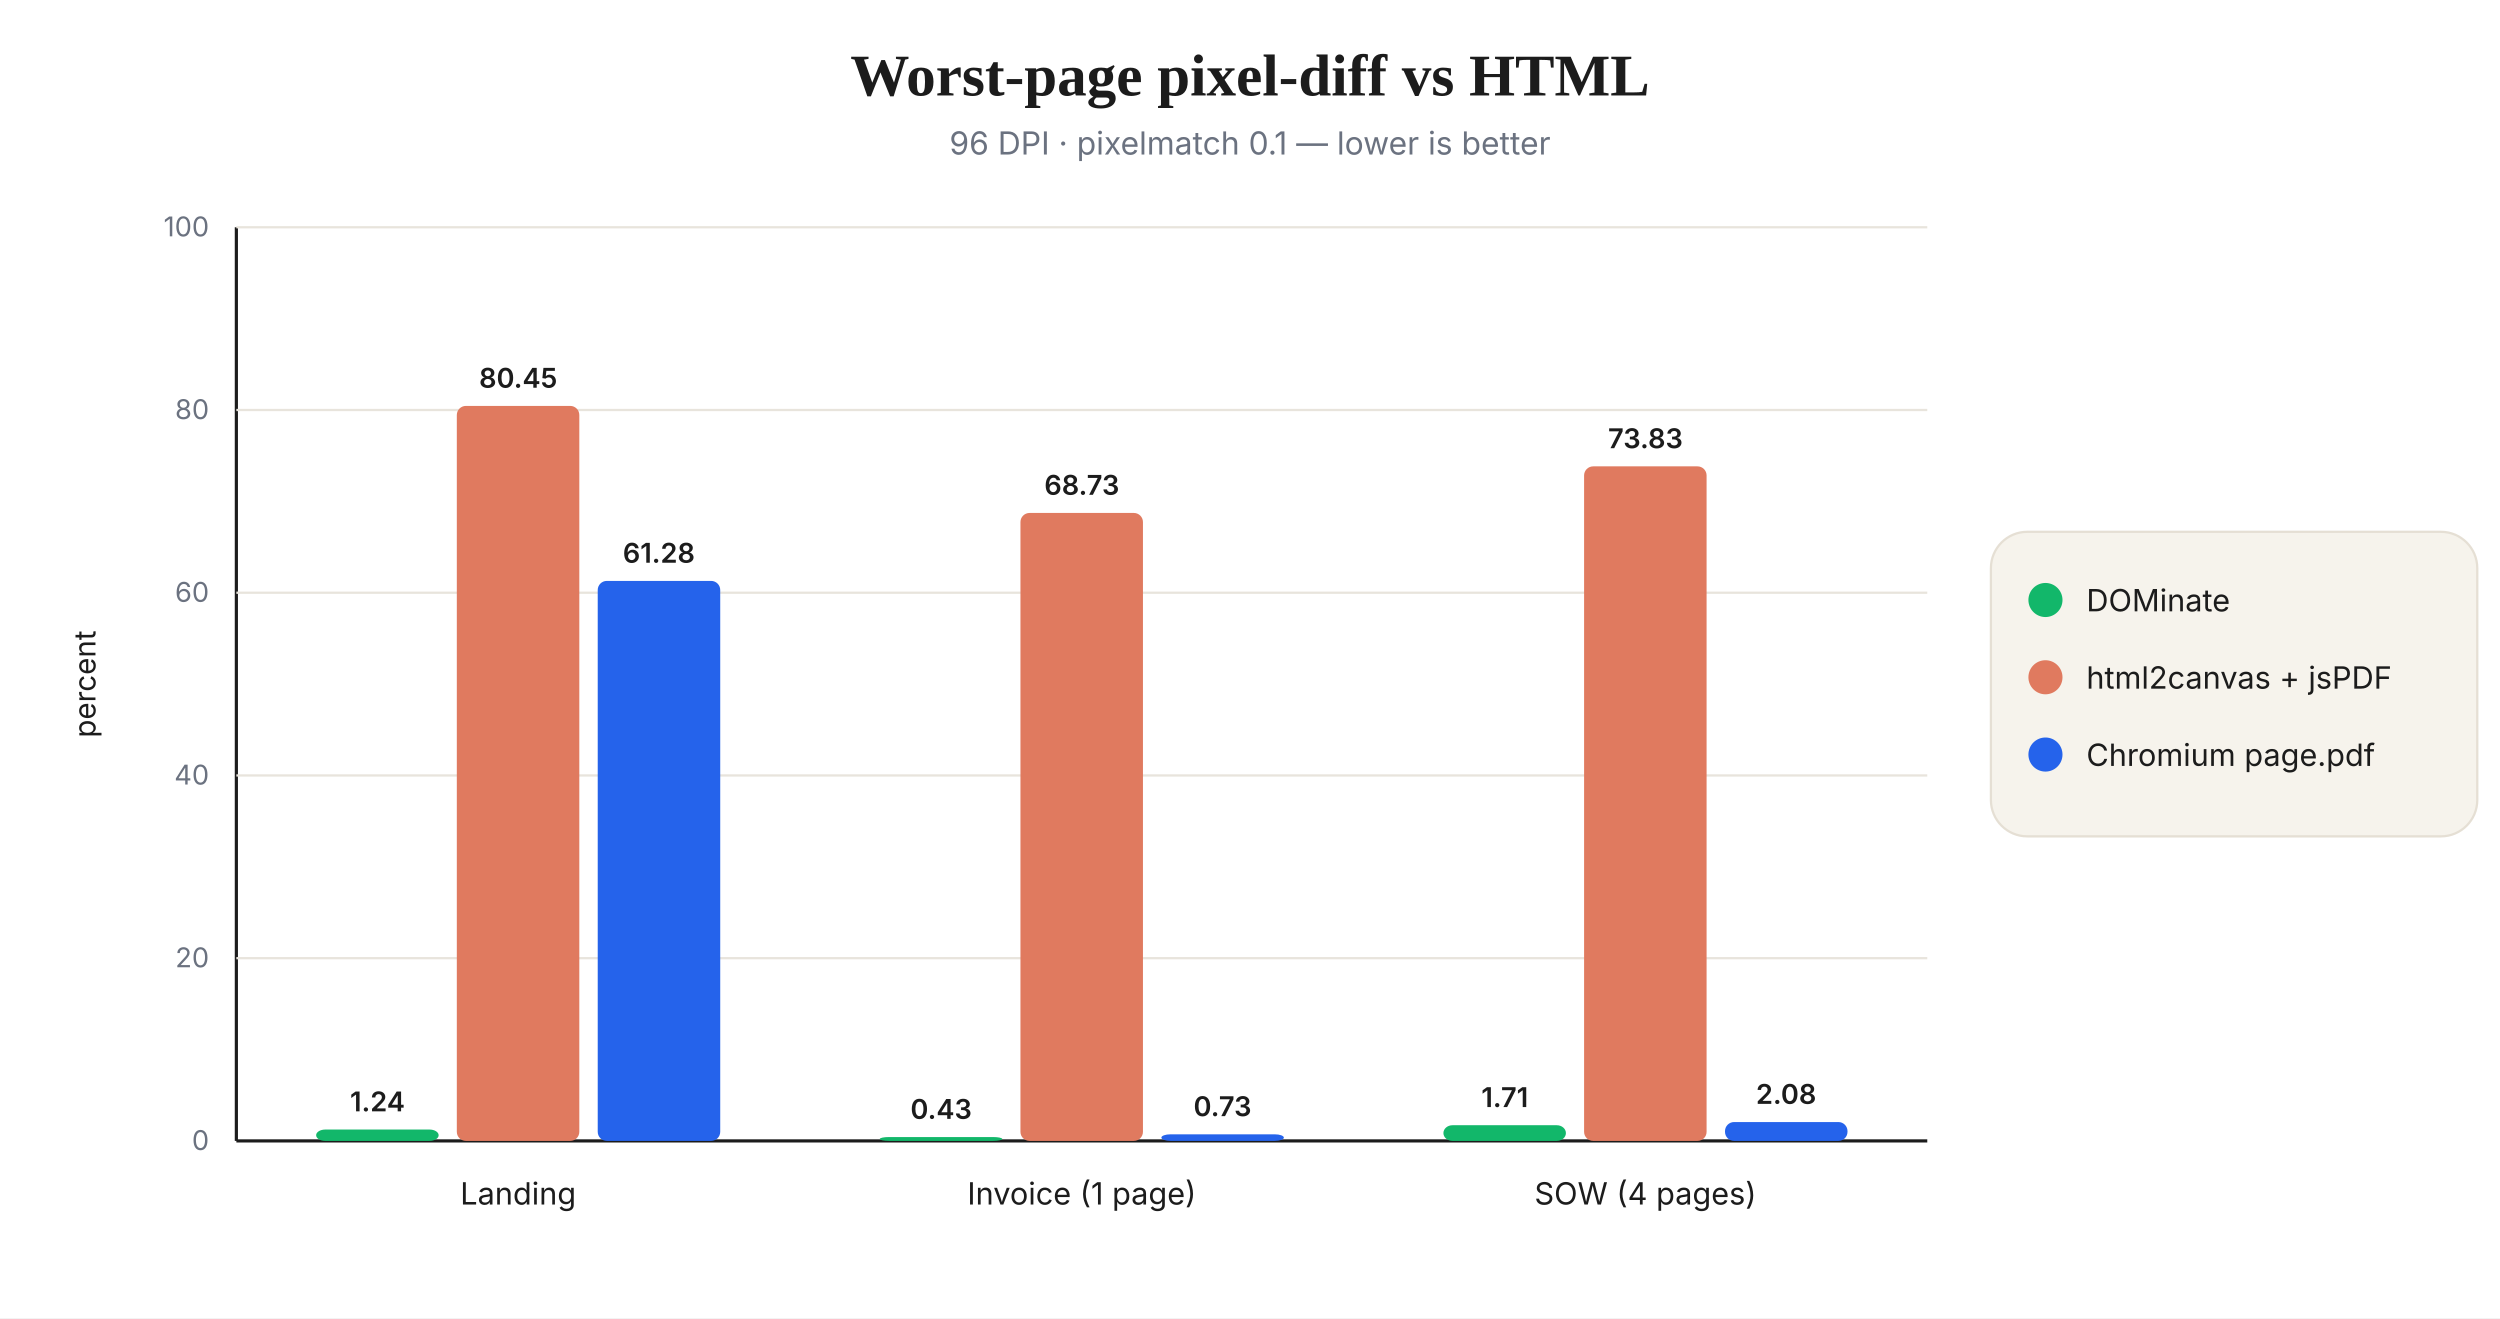
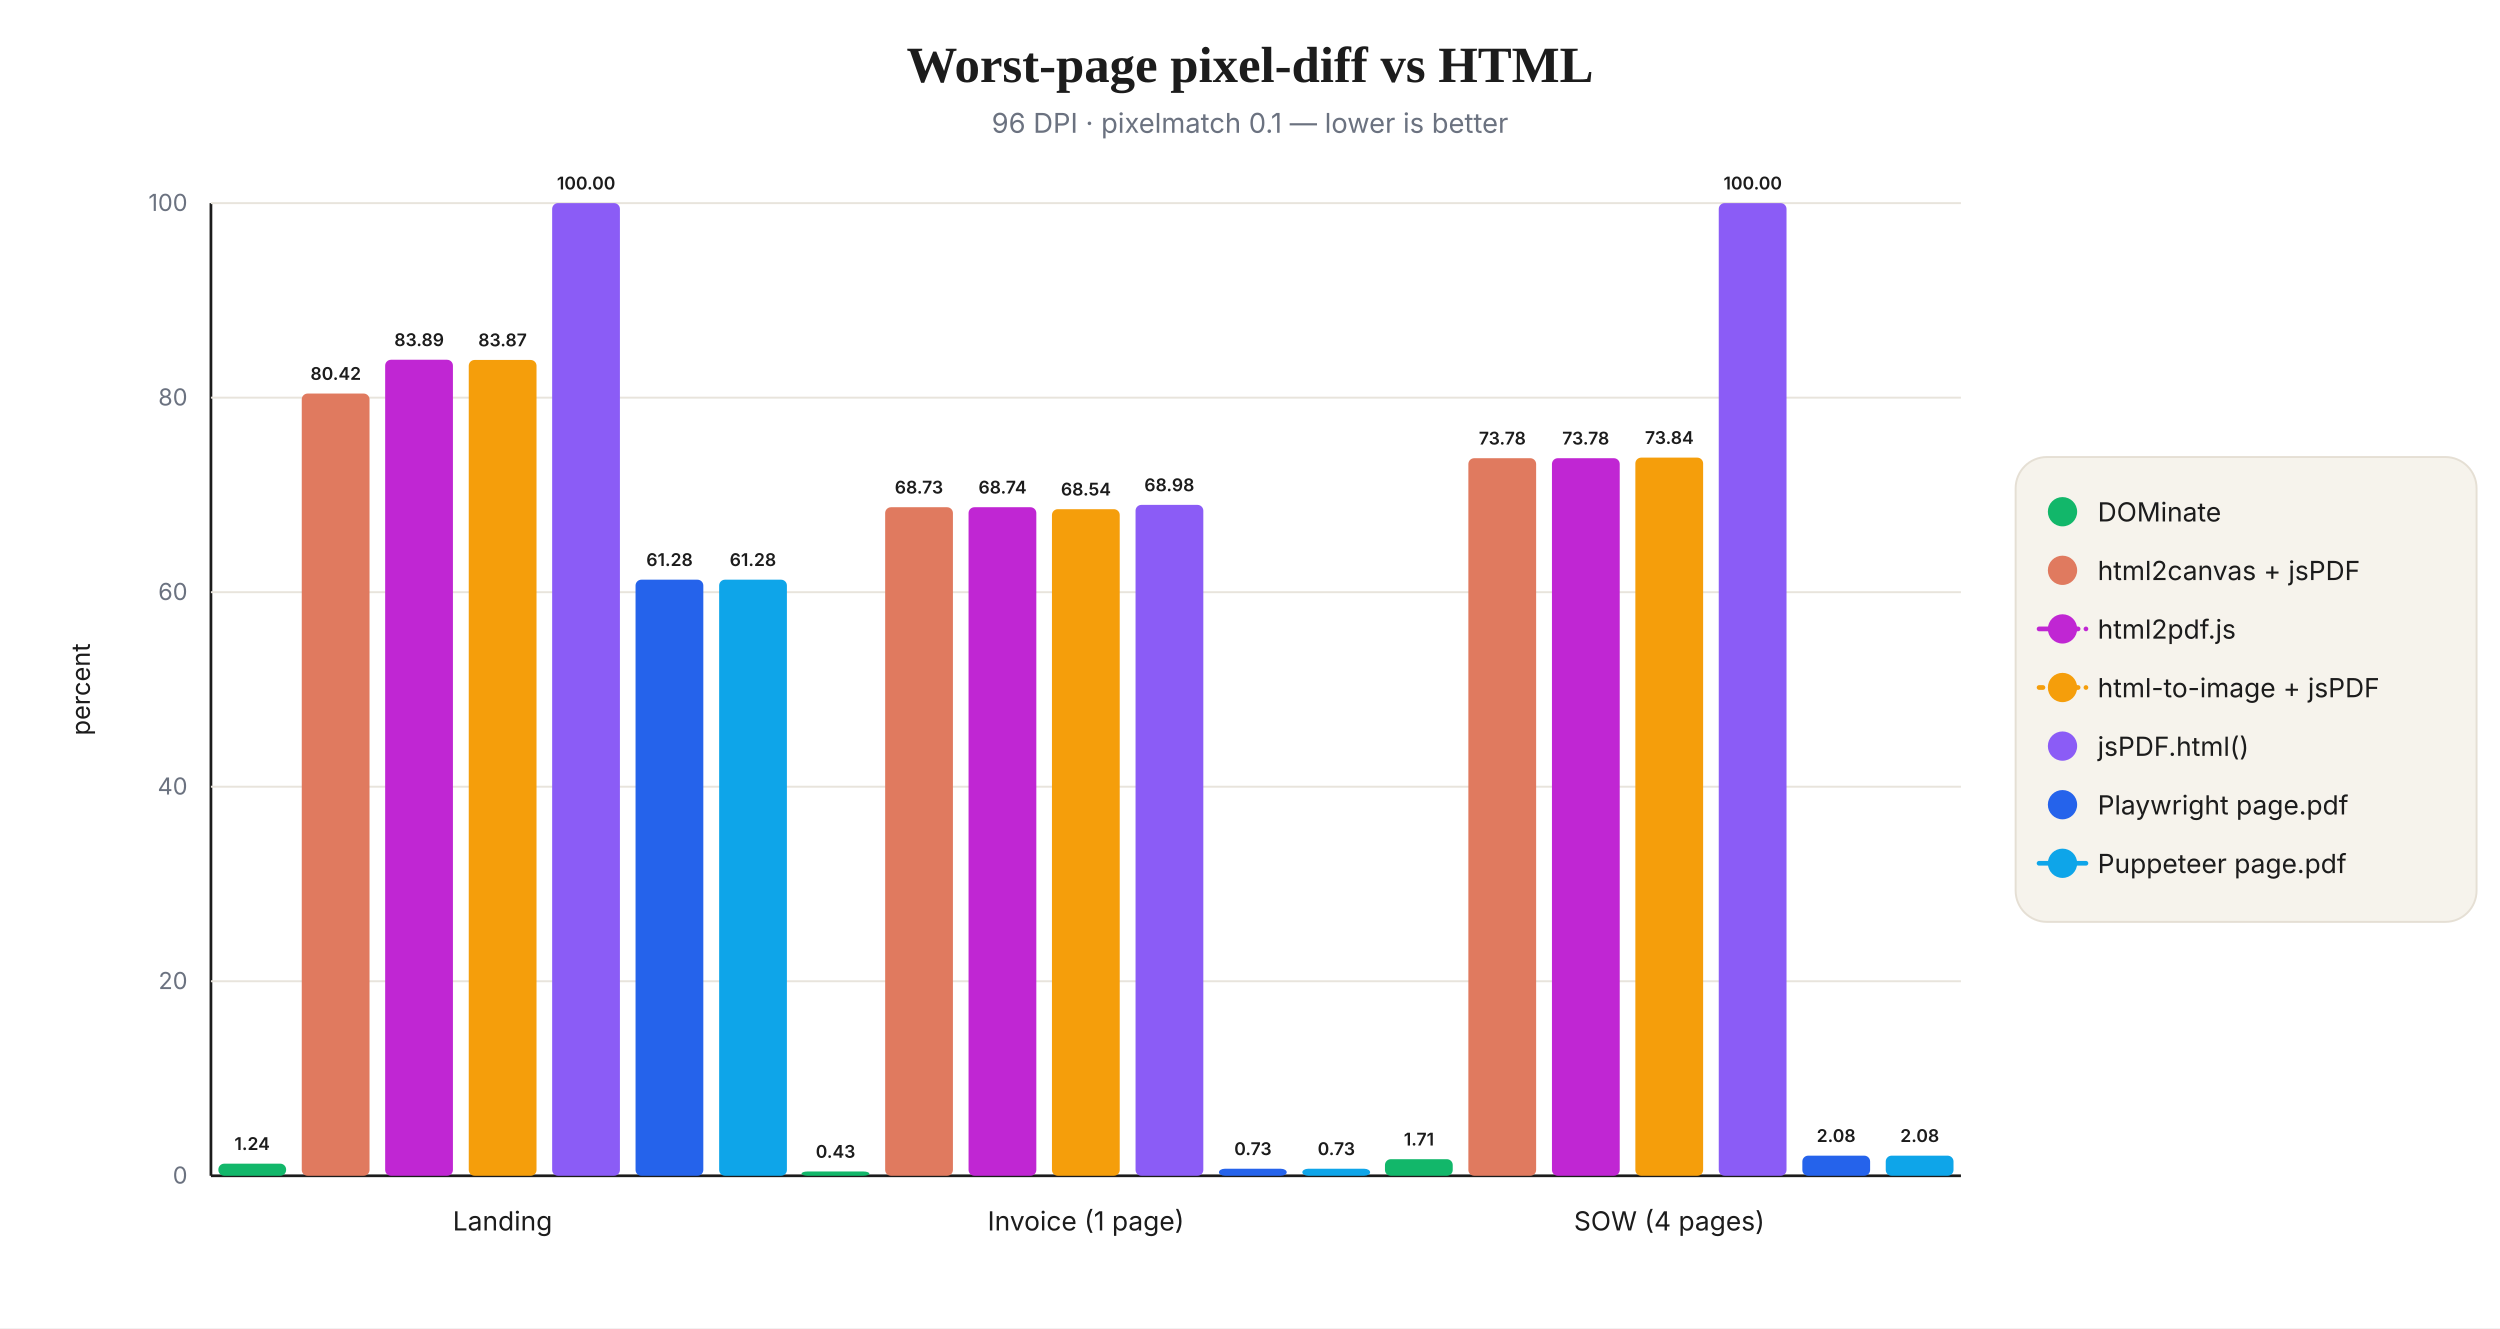
- <svg xmlns="http://www.w3.org/2000/svg" width="1100" height="580" viewBox="0 0 1100 580">
+ <svg xmlns="http://www.w3.org/2000/svg" width="1280" height="680" viewBox="0 0 1280 680">
  <rect width="100%" height="100%" fill="#ffffff" />
-   <text x="550" y="42" text-anchor="middle" font-size="26" font-weight="700" fill="#1c1c1c" font-family="Georgia, 'Times New Roman', Times, serif">Worst-page pixel-diff vs HTML</text>
-   <text x="550" y="68" text-anchor="middle" font-size="14" fill="#6b7280" font-family="ui-sans-serif, system-ui, -apple-system, 'Segoe UI', sans-serif">96 DPI · pixelmatch 0.1 — lower is better</text>
-   <text x="42" y="301" text-anchor="middle" fill="#1c1c1c" font-size="13" font-family="ui-sans-serif, system-ui, -apple-system, 'Segoe UI', sans-serif" transform="rotate(-90 42 301)">percent</text>
-   <rect x="876" y="234" width="214" height="134" rx="16" fill="#f6f3ec" stroke="#e5dfd4" />
-   <circle cx="900" cy="264" r="7.5" fill="#12b76a" />
-   <text x="918" y="269" font-size="13.5" fill="#1c1c1c" font-family="ui-sans-serif, system-ui, -apple-system, 'Segoe UI', sans-serif">DOMinate</text>
-   <circle cx="900" cy="298" r="7.5" fill="#e07a5f" />
-   <text x="918" y="303" font-size="13.5" fill="#1c1c1c" font-family="ui-sans-serif, system-ui, -apple-system, 'Segoe UI', sans-serif">html2canvas + jsPDF</text>
-   <circle cx="900" cy="332" r="7.5" fill="#2563eb" />
-   <text x="918" y="337" font-size="13.5" fill="#1c1c1c" font-family="ui-sans-serif, system-ui, -apple-system, 'Segoe UI', sans-serif">Chromium page.pdf</text>
-   <line x1="104" y1="100" x2="104" y2="502" stroke="#1c1c1c" stroke-width="1.4" />
-   <line x1="104" y1="502.0" x2="848" y2="502.0" stroke="#1c1c1c" stroke-width="1.4" />
-   <text x="92" y="506.0" text-anchor="end" font-size="12" fill="#6b7280" font-family="ui-sans-serif, system-ui, -apple-system, 'Segoe UI', sans-serif">0</text>
-   <line x1="104" y1="421.6" x2="848" y2="421.6" stroke="#e8e4dc" stroke-width="1" />
-   <text x="92" y="425.6" text-anchor="end" font-size="12" fill="#6b7280" font-family="ui-sans-serif, system-ui, -apple-system, 'Segoe UI', sans-serif">20</text>
-   <line x1="104" y1="341.2" x2="848" y2="341.2" stroke="#e8e4dc" stroke-width="1" />
-   <text x="92" y="345.2" text-anchor="end" font-size="12" fill="#6b7280" font-family="ui-sans-serif, system-ui, -apple-system, 'Segoe UI', sans-serif">40</text>
-   <line x1="104" y1="260.8" x2="848" y2="260.8" stroke="#e8e4dc" stroke-width="1" />
-   <text x="92" y="264.8" text-anchor="end" font-size="12" fill="#6b7280" font-family="ui-sans-serif, system-ui, -apple-system, 'Segoe UI', sans-serif">60</text>
-   <line x1="104" y1="180.4" x2="848" y2="180.4" stroke="#e8e4dc" stroke-width="1" />
-   <text x="92" y="184.4" text-anchor="end" font-size="12" fill="#6b7280" font-family="ui-sans-serif, system-ui, -apple-system, 'Segoe UI', sans-serif">80</text>
-   <line x1="104" y1="100.0" x2="848" y2="100.0" stroke="#e8e4dc" stroke-width="1" />
-   <text x="92" y="104.0" text-anchor="end" font-size="12" fill="#6b7280" font-family="ui-sans-serif, system-ui, -apple-system, 'Segoe UI', sans-serif">100</text>
-   <rect x="139.1" y="497.0" width="53.9" height="5.0" fill="#12b76a" rx="4" />
-   <text x="166.1" y="489.0" text-anchor="middle" font-size="12" font-weight="600" fill="#1c1c1c" font-family="ui-sans-serif, system-ui, -apple-system, 'Segoe UI', sans-serif">1.24</text>
-   <rect x="201.0" y="178.6" width="53.9" height="323.4" fill="#e07a5f" rx="4" />
-   <text x="228.0" y="170.6" text-anchor="middle" font-size="12" font-weight="600" fill="#1c1c1c" font-family="ui-sans-serif, system-ui, -apple-system, 'Segoe UI', sans-serif">80.45</text>
-   <rect x="263.0" y="255.6" width="53.9" height="246.4" fill="#2563eb" rx="4" />
-   <text x="289.9" y="247.6" text-anchor="middle" font-size="12" font-weight="600" fill="#1c1c1c" font-family="ui-sans-serif, system-ui, -apple-system, 'Segoe UI', sans-serif">61.28</text>
-   <text x="228.0" y="530" text-anchor="middle" font-size="13.5" fill="#1c1c1c" font-family="ui-sans-serif, system-ui, -apple-system, 'Segoe UI', sans-serif">Landing</text>
-   <rect x="387.1" y="500.3" width="53.9" height="1.7" fill="#12b76a" rx="4" />
-   <text x="414.1" y="492.3" text-anchor="middle" font-size="12" font-weight="600" fill="#1c1c1c" font-family="ui-sans-serif, system-ui, -apple-system, 'Segoe UI', sans-serif">0.43</text>
-   <rect x="449.0" y="225.7" width="53.9" height="276.3" fill="#e07a5f" rx="4" />
-   <text x="476.0" y="217.7" text-anchor="middle" font-size="12" font-weight="600" fill="#1c1c1c" font-family="ui-sans-serif, system-ui, -apple-system, 'Segoe UI', sans-serif">68.73</text>
-   <rect x="511.0" y="499.1" width="53.9" height="2.9" fill="#2563eb" rx="4" />
-   <text x="537.9" y="491.1" text-anchor="middle" font-size="12" font-weight="600" fill="#1c1c1c" font-family="ui-sans-serif, system-ui, -apple-system, 'Segoe UI', sans-serif">0.73</text>
-   <text x="476.0" y="530" text-anchor="middle" font-size="13.5" fill="#1c1c1c" font-family="ui-sans-serif, system-ui, -apple-system, 'Segoe UI', sans-serif">Invoice (1 page)</text>
-   <rect x="635.1" y="495.1" width="53.9" height="6.9" fill="#12b76a" rx="4" />
-   <text x="662.1" y="487.1" text-anchor="middle" font-size="12" font-weight="600" fill="#1c1c1c" font-family="ui-sans-serif, system-ui, -apple-system, 'Segoe UI', sans-serif">1.71</text>
-   <rect x="697.0" y="205.2" width="53.9" height="296.8" fill="#e07a5f" rx="4" />
-   <text x="724.0" y="197.2" text-anchor="middle" font-size="12" font-weight="600" fill="#1c1c1c" font-family="ui-sans-serif, system-ui, -apple-system, 'Segoe UI', sans-serif">73.83</text>
-   <rect x="759.0" y="493.7" width="53.9" height="8.3" fill="#2563eb" rx="4" />
-   <text x="785.9" y="485.7" text-anchor="middle" font-size="12" font-weight="600" fill="#1c1c1c" font-family="ui-sans-serif, system-ui, -apple-system, 'Segoe UI', sans-serif">2.08</text>
-   <text x="724.0" y="530" text-anchor="middle" font-size="13.5" fill="#1c1c1c" font-family="ui-sans-serif, system-ui, -apple-system, 'Segoe UI', sans-serif">SOW (4 pages)</text>
+   <text x="640" y="42" text-anchor="middle" font-size="26" font-weight="700" fill="#1c1c1c" font-family="Georgia, 'Times New Roman', Times, serif">Worst-page pixel-diff vs HTML</text>
+   <text x="640" y="68" text-anchor="middle" font-size="14" fill="#6b7280" font-family="ui-sans-serif, system-ui, -apple-system, 'Segoe UI', sans-serif">96 DPI · pixelmatch 0.1 — lower is better</text>
+   <text x="46" y="353" text-anchor="middle" fill="#1c1c1c" font-size="13" font-family="ui-sans-serif, system-ui, -apple-system, 'Segoe UI', sans-serif" transform="rotate(-90 46 353)">percent</text>
+   <rect x="1032" y="234" width="236" height="238" rx="16" fill="#f6f3ec" stroke="#e5dfd4" />
+   <circle cx="1056" cy="262" r="7.5" fill="#12b76a" />
+   <text x="1074" y="267" font-size="13.5" fill="#1c1c1c" font-family="ui-sans-serif, system-ui, -apple-system, 'Segoe UI', sans-serif">DOMinate</text>
+   <circle cx="1056" cy="292" r="7.5" fill="#e07a5f" />
+   <text x="1074" y="297" font-size="13.5" fill="#1c1c1c" font-family="ui-sans-serif, system-ui, -apple-system, 'Segoe UI', sans-serif">html2canvas + jsPDF</text>
+   <line x1="1044" y1="322" x2="1068" y2="322" stroke="#c026d3" stroke-width="2.4" stroke-dasharray="8 4" stroke-linecap="round" />
+   <circle cx="1056" cy="322" r="7.5" fill="#c026d3" />
+   <text x="1074" y="327" font-size="13.5" fill="#1c1c1c" font-family="ui-sans-serif, system-ui, -apple-system, 'Segoe UI', sans-serif">html2pdf.js</text>
+   <line x1="1044" y1="352" x2="1068" y2="352" stroke="#f59e0b" stroke-width="2.4" stroke-dasharray="2 4" stroke-linecap="round" />
+   <circle cx="1056" cy="352" r="7.5" fill="#f59e0b" />
+   <text x="1074" y="357" font-size="13.5" fill="#1c1c1c" font-family="ui-sans-serif, system-ui, -apple-system, 'Segoe UI', sans-serif">html-to-image + jsPDF</text>
+   <circle cx="1056" cy="382" r="7.5" fill="#8b5cf6" />
+   <text x="1074" y="387" font-size="13.5" fill="#1c1c1c" font-family="ui-sans-serif, system-ui, -apple-system, 'Segoe UI', sans-serif">jsPDF.html()</text>
+   <circle cx="1056" cy="412" r="7.5" fill="#2563eb" />
+   <text x="1074" y="417" font-size="13.5" fill="#1c1c1c" font-family="ui-sans-serif, system-ui, -apple-system, 'Segoe UI', sans-serif">Playwright page.pdf</text>
+   <line x1="1044" y1="442" x2="1068" y2="442" stroke="#0ea5e9" stroke-width="2.4" stroke-dasharray="6 3" stroke-linecap="round" />
+   <circle cx="1056" cy="442" r="7.5" fill="#0ea5e9" />
+   <text x="1074" y="447" font-size="13.5" fill="#1c1c1c" font-family="ui-sans-serif, system-ui, -apple-system, 'Segoe UI', sans-serif">Puppeteer page.pdf</text>
+   <line x1="108" y1="104" x2="108" y2="602" stroke="#1c1c1c" stroke-width="1.4" />
+   <line x1="108" y1="602.0" x2="1004" y2="602.0" stroke="#1c1c1c" stroke-width="1.4" />
+   <text x="96" y="606.0" text-anchor="end" font-size="12" fill="#6b7280" font-family="ui-sans-serif, system-ui, -apple-system, 'Segoe UI', sans-serif">0</text>
+   <line x1="108" y1="502.4" x2="1004" y2="502.4" stroke="#e8e4dc" stroke-width="1" />
+   <text x="96" y="506.4" text-anchor="end" font-size="12" fill="#6b7280" font-family="ui-sans-serif, system-ui, -apple-system, 'Segoe UI', sans-serif">20</text>
+   <line x1="108" y1="402.8" x2="1004" y2="402.8" stroke="#e8e4dc" stroke-width="1" />
+   <text x="96" y="406.8" text-anchor="end" font-size="12" fill="#6b7280" font-family="ui-sans-serif, system-ui, -apple-system, 'Segoe UI', sans-serif">40</text>
+   <line x1="108" y1="303.2" x2="1004" y2="303.2" stroke="#e8e4dc" stroke-width="1" />
+   <text x="96" y="307.2" text-anchor="end" font-size="12" fill="#6b7280" font-family="ui-sans-serif, system-ui, -apple-system, 'Segoe UI', sans-serif">60</text>
+   <line x1="108" y1="203.6" x2="1004" y2="203.6" stroke="#e8e4dc" stroke-width="1" />
+   <text x="96" y="207.6" text-anchor="end" font-size="12" fill="#6b7280" font-family="ui-sans-serif, system-ui, -apple-system, 'Segoe UI', sans-serif">80</text>
+   <line x1="108" y1="104.0" x2="1004" y2="104.0" stroke="#e8e4dc" stroke-width="1" />
+   <text x="96" y="108.0" text-anchor="end" font-size="12" fill="#6b7280" font-family="ui-sans-serif, system-ui, -apple-system, 'Segoe UI', sans-serif">100</text>
+   <rect x="111.8" y="595.8" width="34.7" height="6.2" fill="#12b76a" rx="3" />
+   <text x="129.1" y="588.8" text-anchor="middle" font-size="9" font-weight="600" fill="#1c1c1c" font-family="ui-sans-serif, system-ui, -apple-system, 'Segoe UI', sans-serif">1.24</text>
+   <rect x="154.5" y="201.5" width="34.7" height="400.5" fill="#e07a5f" rx="3" />
+   <text x="171.9" y="194.5" text-anchor="middle" font-size="9" font-weight="600" fill="#1c1c1c" font-family="ui-sans-serif, system-ui, -apple-system, 'Segoe UI', sans-serif">80.42</text>
+   <rect x="197.2" y="184.2" width="34.7" height="417.8" fill="#c026d3" rx="3" />
+   <text x="214.6" y="177.2" text-anchor="middle" font-size="9" font-weight="600" fill="#1c1c1c" font-family="ui-sans-serif, system-ui, -apple-system, 'Segoe UI', sans-serif">83.89</text>
+   <rect x="240.0" y="184.3" width="34.7" height="417.7" fill="#f59e0b" rx="3" />
+   <text x="257.3" y="177.3" text-anchor="middle" font-size="9" font-weight="600" fill="#1c1c1c" font-family="ui-sans-serif, system-ui, -apple-system, 'Segoe UI', sans-serif">83.87</text>
+   <rect x="282.7" y="104.0" width="34.7" height="498.0" fill="#8b5cf6" rx="3" />
+   <text x="300.1" y="97.0" text-anchor="middle" font-size="9" font-weight="600" fill="#1c1c1c" font-family="ui-sans-serif, system-ui, -apple-system, 'Segoe UI', sans-serif">100.00</text>
+   <rect x="325.4" y="296.8" width="34.7" height="305.2" fill="#2563eb" rx="3" />
+   <text x="342.8" y="289.8" text-anchor="middle" font-size="9" font-weight="600" fill="#1c1c1c" font-family="ui-sans-serif, system-ui, -apple-system, 'Segoe UI', sans-serif">61.28</text>
+   <rect x="368.2" y="296.8" width="34.7" height="305.2" fill="#0ea5e9" rx="3" />
+   <text x="385.5" y="289.8" text-anchor="middle" font-size="9" font-weight="600" fill="#1c1c1c" font-family="ui-sans-serif, system-ui, -apple-system, 'Segoe UI', sans-serif">61.28</text>
+   <text x="257.3" y="630" text-anchor="middle" font-size="13.5" fill="#1c1c1c" font-family="ui-sans-serif, system-ui, -apple-system, 'Segoe UI', sans-serif">Landing</text>
+   <rect x="410.4" y="599.8" width="34.7" height="2.2" fill="#12b76a" rx="3" />
+   <text x="427.8" y="592.8" text-anchor="middle" font-size="9" font-weight="600" fill="#1c1c1c" font-family="ui-sans-serif, system-ui, -apple-system, 'Segoe UI', sans-serif">0.43</text>
+   <rect x="453.2" y="259.7" width="34.7" height="342.3" fill="#e07a5f" rx="3" />
+   <text x="470.5" y="252.7" text-anchor="middle" font-size="9" font-weight="600" fill="#1c1c1c" font-family="ui-sans-serif, system-ui, -apple-system, 'Segoe UI', sans-serif">68.73</text>
+   <rect x="495.9" y="259.7" width="34.7" height="342.3" fill="#c026d3" rx="3" />
+   <text x="513.3" y="252.7" text-anchor="middle" font-size="9" font-weight="600" fill="#1c1c1c" font-family="ui-sans-serif, system-ui, -apple-system, 'Segoe UI', sans-serif">68.74</text>
+   <rect x="538.6" y="260.7" width="34.7" height="341.3" fill="#f59e0b" rx="3" />
+   <text x="556.0" y="253.7" text-anchor="middle" font-size="9" font-weight="600" fill="#1c1c1c" font-family="ui-sans-serif, system-ui, -apple-system, 'Segoe UI', sans-serif">68.54</text>
+   <rect x="581.4" y="258.5" width="34.7" height="343.5" fill="#8b5cf6" rx="3" />
+   <text x="598.7" y="251.5" text-anchor="middle" font-size="9" font-weight="600" fill="#1c1c1c" font-family="ui-sans-serif, system-ui, -apple-system, 'Segoe UI', sans-serif">68.98</text>
+   <rect x="624.1" y="598.4" width="34.7" height="3.6" fill="#2563eb" rx="3" />
+   <text x="641.5" y="591.4" text-anchor="middle" font-size="9" font-weight="600" fill="#1c1c1c" font-family="ui-sans-serif, system-ui, -apple-system, 'Segoe UI', sans-serif">0.73</text>
+   <rect x="666.8" y="598.4" width="34.7" height="3.6" fill="#0ea5e9" rx="3" />
+   <text x="684.2" y="591.4" text-anchor="middle" font-size="9" font-weight="600" fill="#1c1c1c" font-family="ui-sans-serif, system-ui, -apple-system, 'Segoe UI', sans-serif">0.73</text>
+   <text x="556.0" y="630" text-anchor="middle" font-size="13.5" fill="#1c1c1c" font-family="ui-sans-serif, system-ui, -apple-system, 'Segoe UI', sans-serif">Invoice (1 page)</text>
+   <rect x="709.1" y="593.5" width="34.7" height="8.5" fill="#12b76a" rx="3" />
+   <text x="726.5" y="586.5" text-anchor="middle" font-size="9" font-weight="600" fill="#1c1c1c" font-family="ui-sans-serif, system-ui, -apple-system, 'Segoe UI', sans-serif">1.71</text>
+   <rect x="751.8" y="234.6" width="34.7" height="367.4" fill="#e07a5f" rx="3" />
+   <text x="769.2" y="227.6" text-anchor="middle" font-size="9" font-weight="600" fill="#1c1c1c" font-family="ui-sans-serif, system-ui, -apple-system, 'Segoe UI', sans-serif">73.78</text>
+   <rect x="794.6" y="234.6" width="34.7" height="367.4" fill="#c026d3" rx="3" />
+   <text x="811.9" y="227.6" text-anchor="middle" font-size="9" font-weight="600" fill="#1c1c1c" font-family="ui-sans-serif, system-ui, -apple-system, 'Segoe UI', sans-serif">73.78</text>
+   <rect x="837.3" y="234.3" width="34.7" height="367.7" fill="#f59e0b" rx="3" />
+   <text x="854.7" y="227.3" text-anchor="middle" font-size="9" font-weight="600" fill="#1c1c1c" font-family="ui-sans-serif, system-ui, -apple-system, 'Segoe UI', sans-serif">73.84</text>
+   <rect x="880.0" y="104.0" width="34.7" height="498.0" fill="#8b5cf6" rx="3" />
+   <text x="897.4" y="97.0" text-anchor="middle" font-size="9" font-weight="600" fill="#1c1c1c" font-family="ui-sans-serif, system-ui, -apple-system, 'Segoe UI', sans-serif">100.00</text>
+   <rect x="922.8" y="591.7" width="34.7" height="10.3" fill="#2563eb" rx="3" />
+   <text x="940.1" y="584.7" text-anchor="middle" font-size="9" font-weight="600" fill="#1c1c1c" font-family="ui-sans-serif, system-ui, -apple-system, 'Segoe UI', sans-serif">2.08</text>
+   <rect x="965.5" y="591.7" width="34.7" height="10.3" fill="#0ea5e9" rx="3" />
+   <text x="982.9" y="584.7" text-anchor="middle" font-size="9" font-weight="600" fill="#1c1c1c" font-family="ui-sans-serif, system-ui, -apple-system, 'Segoe UI', sans-serif">2.08</text>
+   <text x="854.7" y="630" text-anchor="middle" font-size="13.5" fill="#1c1c1c" font-family="ui-sans-serif, system-ui, -apple-system, 'Segoe UI', sans-serif">SOW (4 pages)</text>
</svg>
